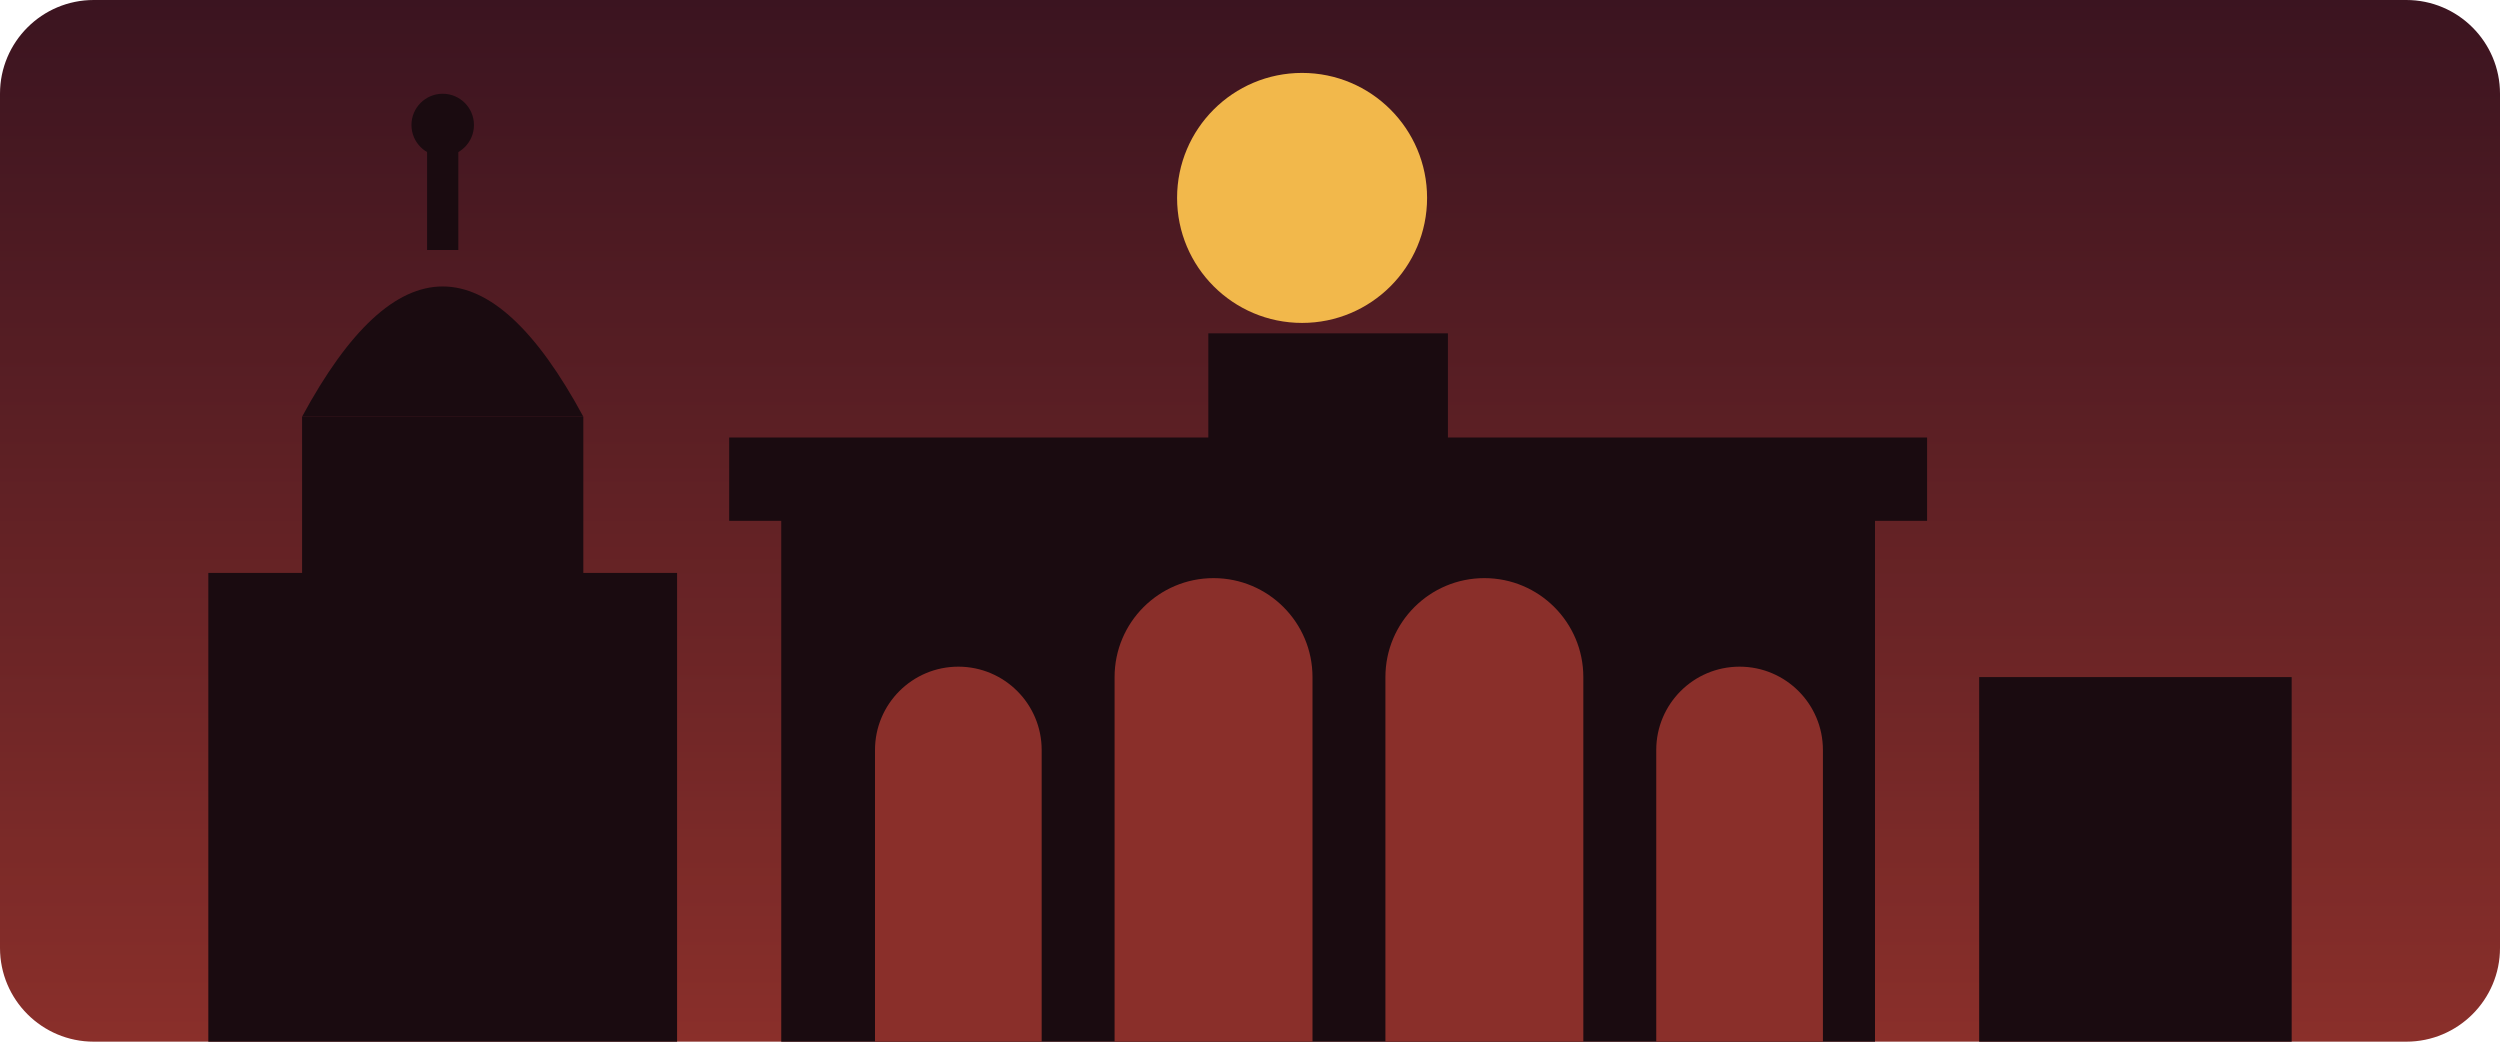
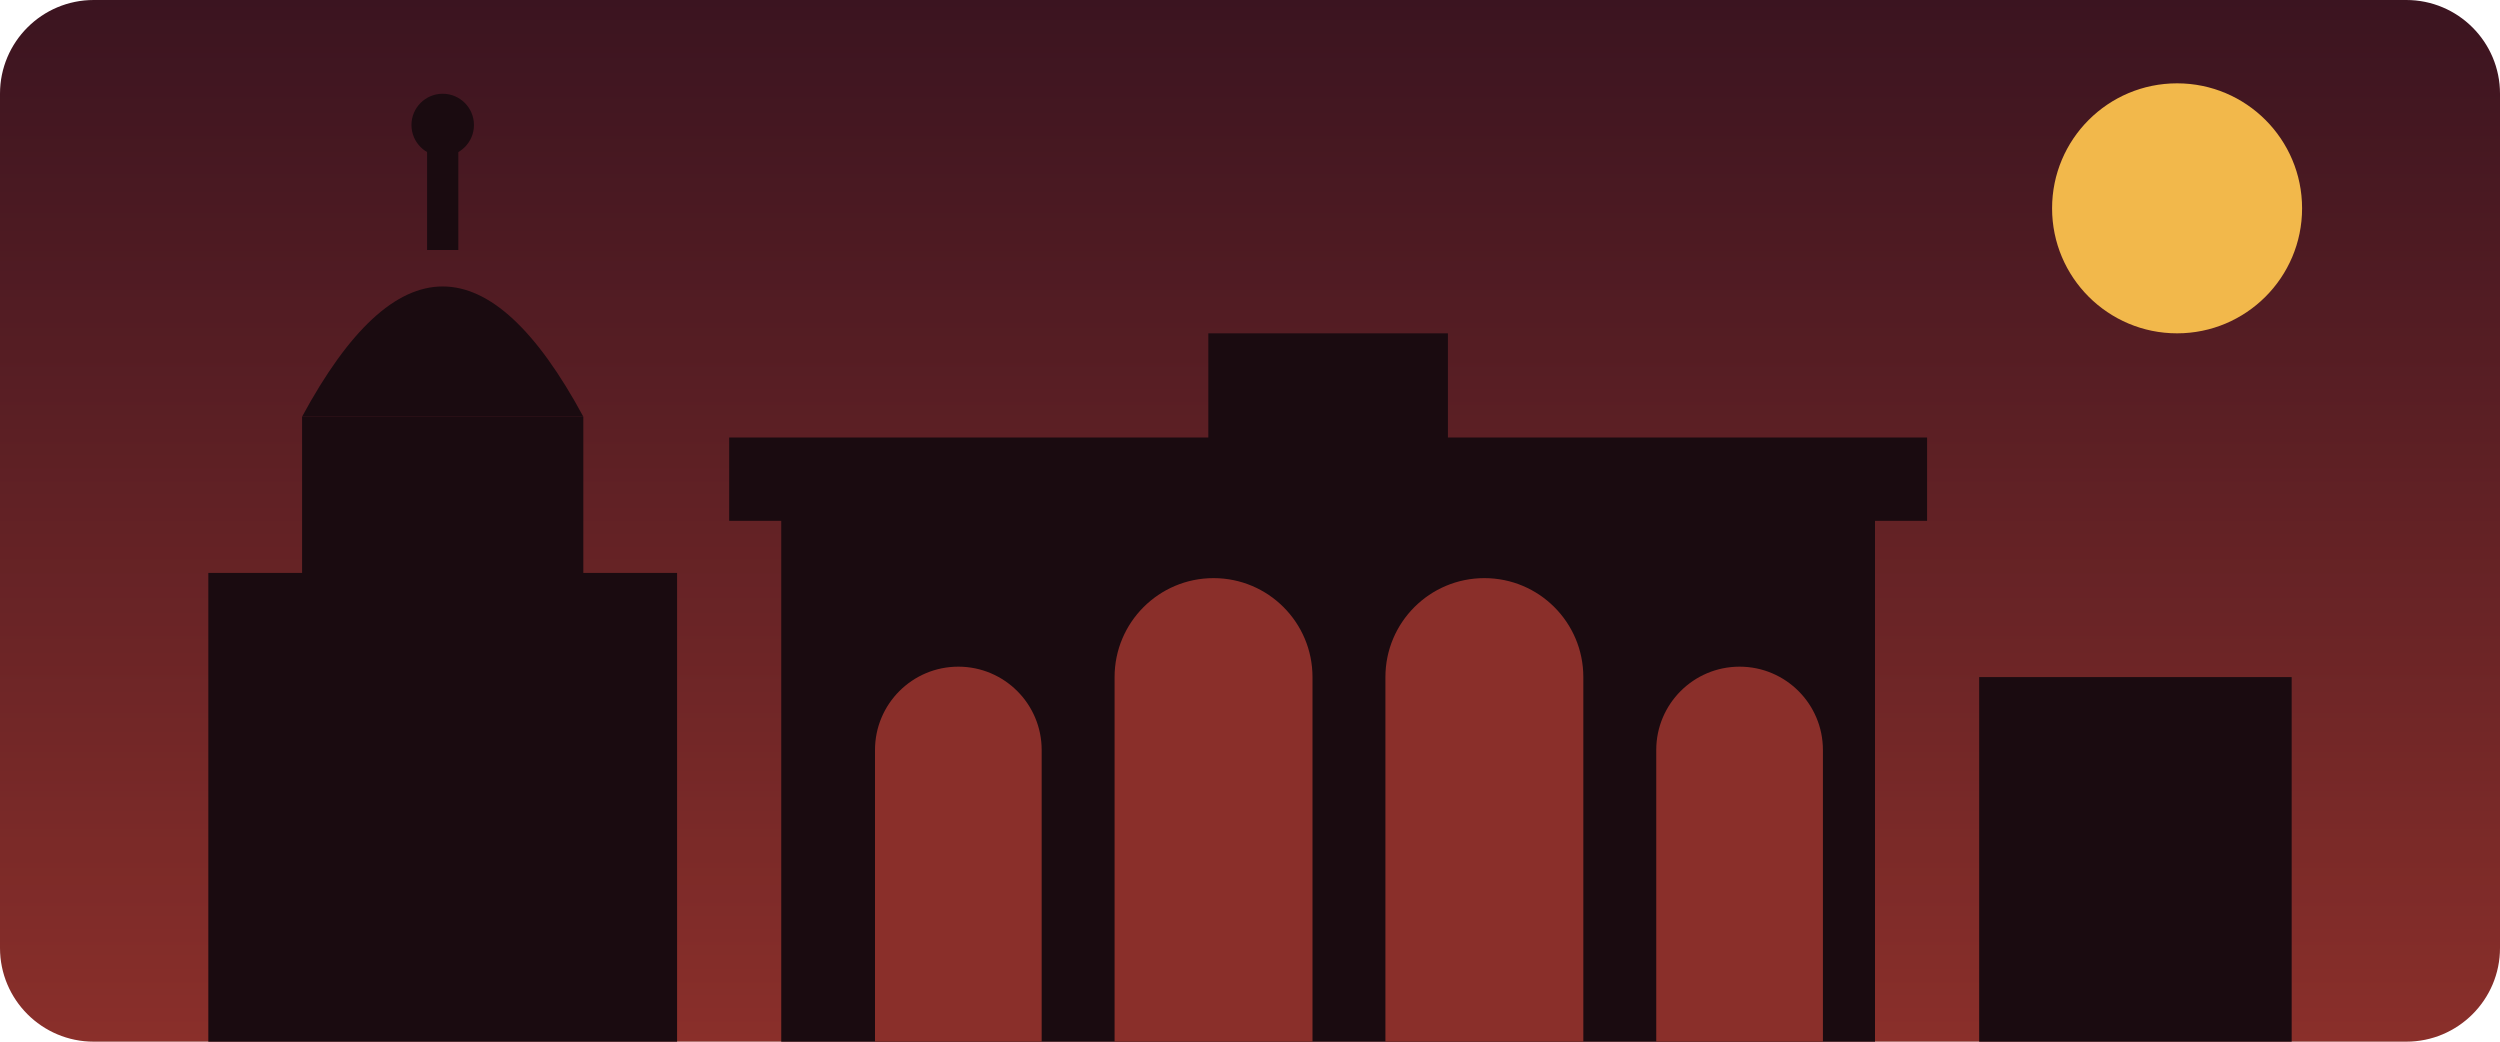
<svg xmlns="http://www.w3.org/2000/svg" viewBox="0 0 480 200" width="480" height="200">
  <defs>
    <linearGradient id="sky" x1="0" y1="0" x2="0" y2="1">
      <stop offset="0" stop-color="#3b1420" />
      <stop offset="1" stop-color="#8a2f2a" />
    </linearGradient>
  </defs>
  <rect width="480" height="200" rx="18" fill="url(#sky)" />
-   <circle cx="250" cy="38" r="24" fill="#f2b84b" />
+   <circle cx="418" cy="40" r="24" fill="#f2b84b" />
  <g fill="#1a0b10">
    <rect x="40" y="110" width="90" height="90" />
    <rect x="58" y="80" width="54" height="34" />
    <path d="M58 80 Q85 30 112 80 Z" />
    <rect x="82" y="26" width="6" height="22" />
    <circle cx="85" cy="24" r="6" />
    <rect x="150" y="96" width="210" height="104" />
    <rect x="140" y="84" width="230" height="16" />
    <rect x="232" y="64" width="46" height="22" />
    <rect x="380" y="130" width="60" height="70" />
  </g>
  <g fill="#8a2f2a">
    <path d="M168 200 v-56 a16 16 0 0 1 32 0 v56 z" />
    <path d="M214 200 v-70 a19 19 0 0 1 38 0 v70 z" />
    <path d="M266 200 v-70 a19 19 0 0 1 38 0 v70 z" />
    <path d="M318 200 v-56 a16 16 0 0 1 32 0 v56 z" />
  </g>
</svg>
